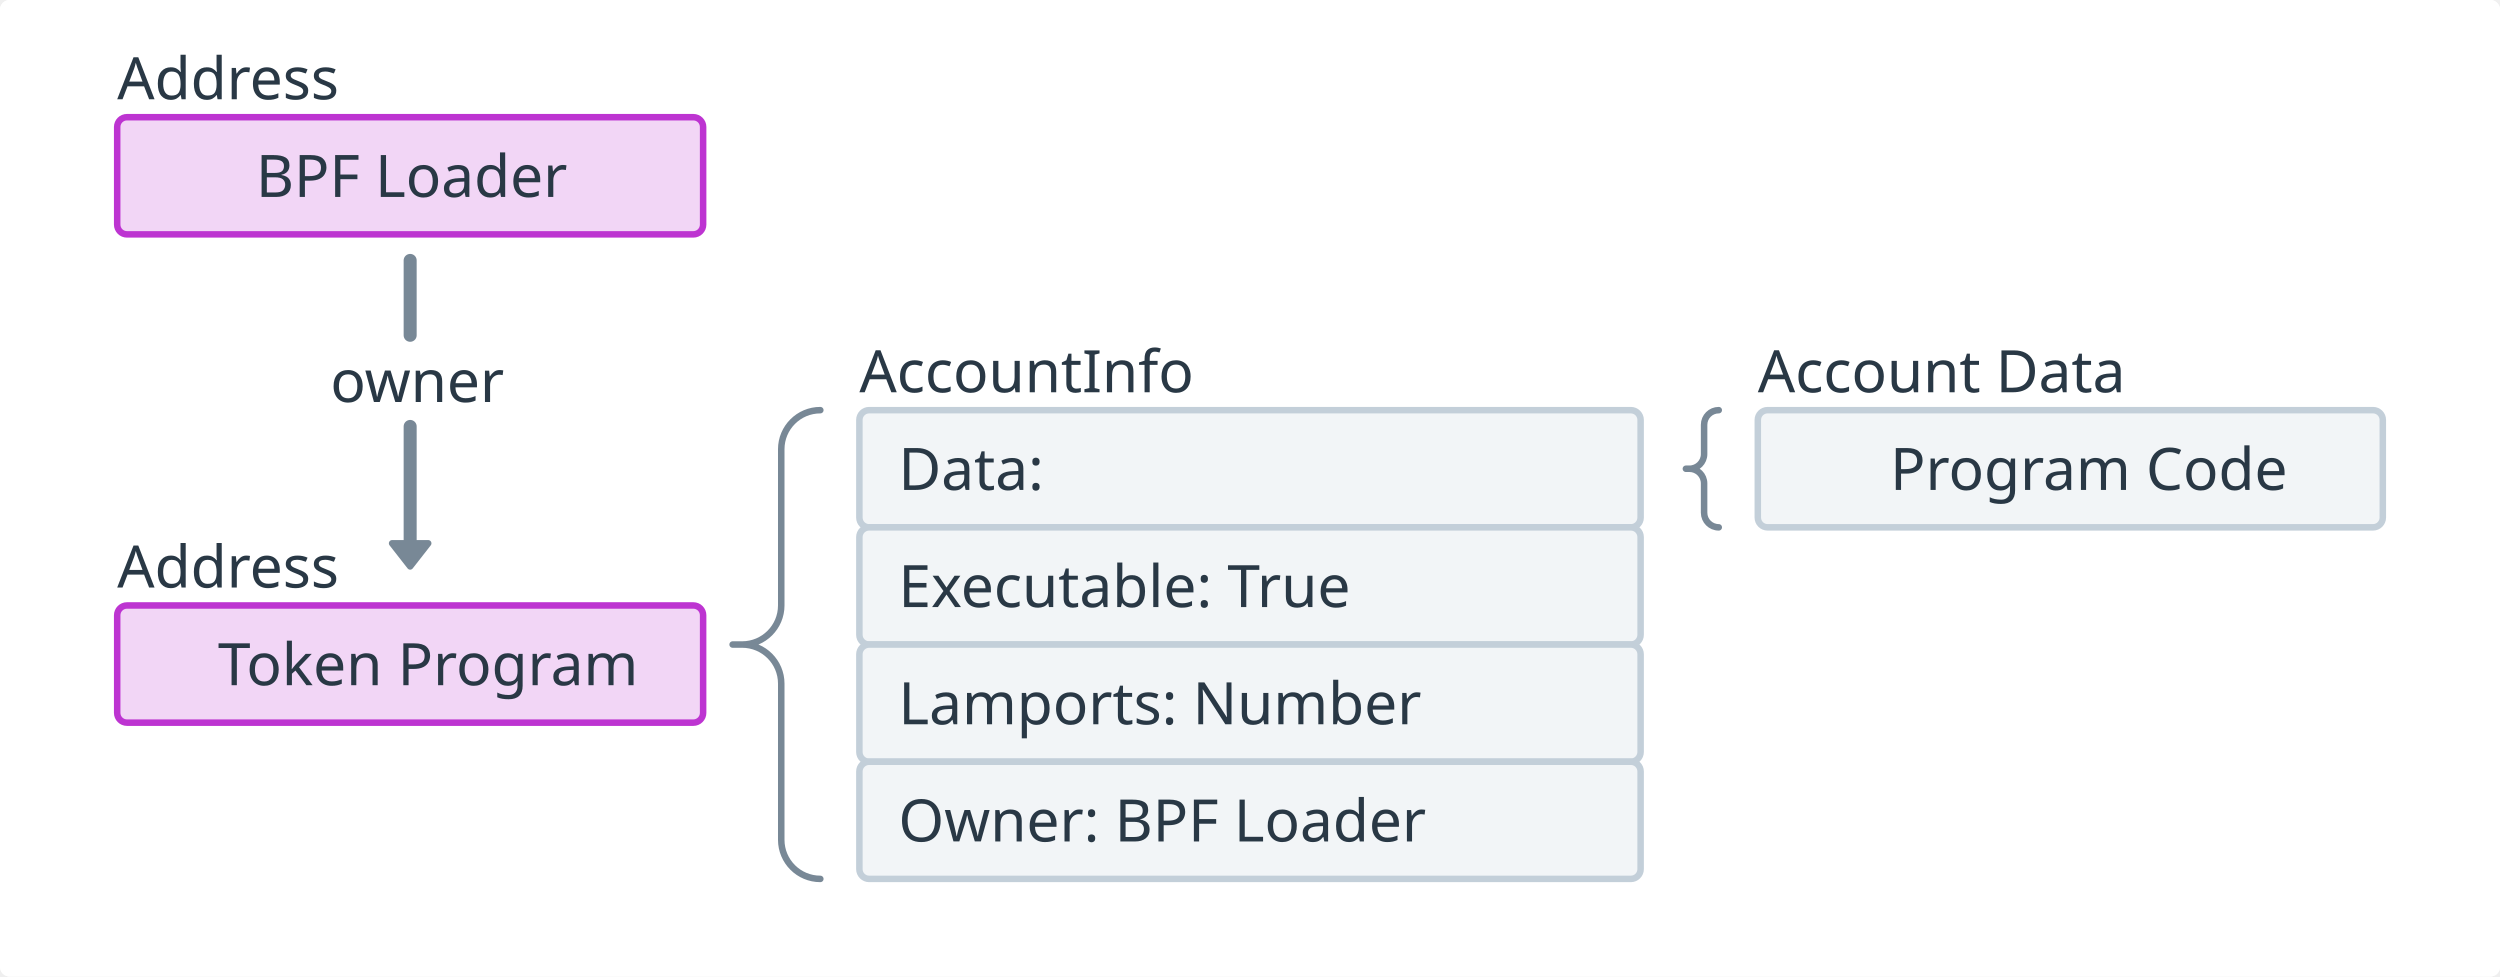
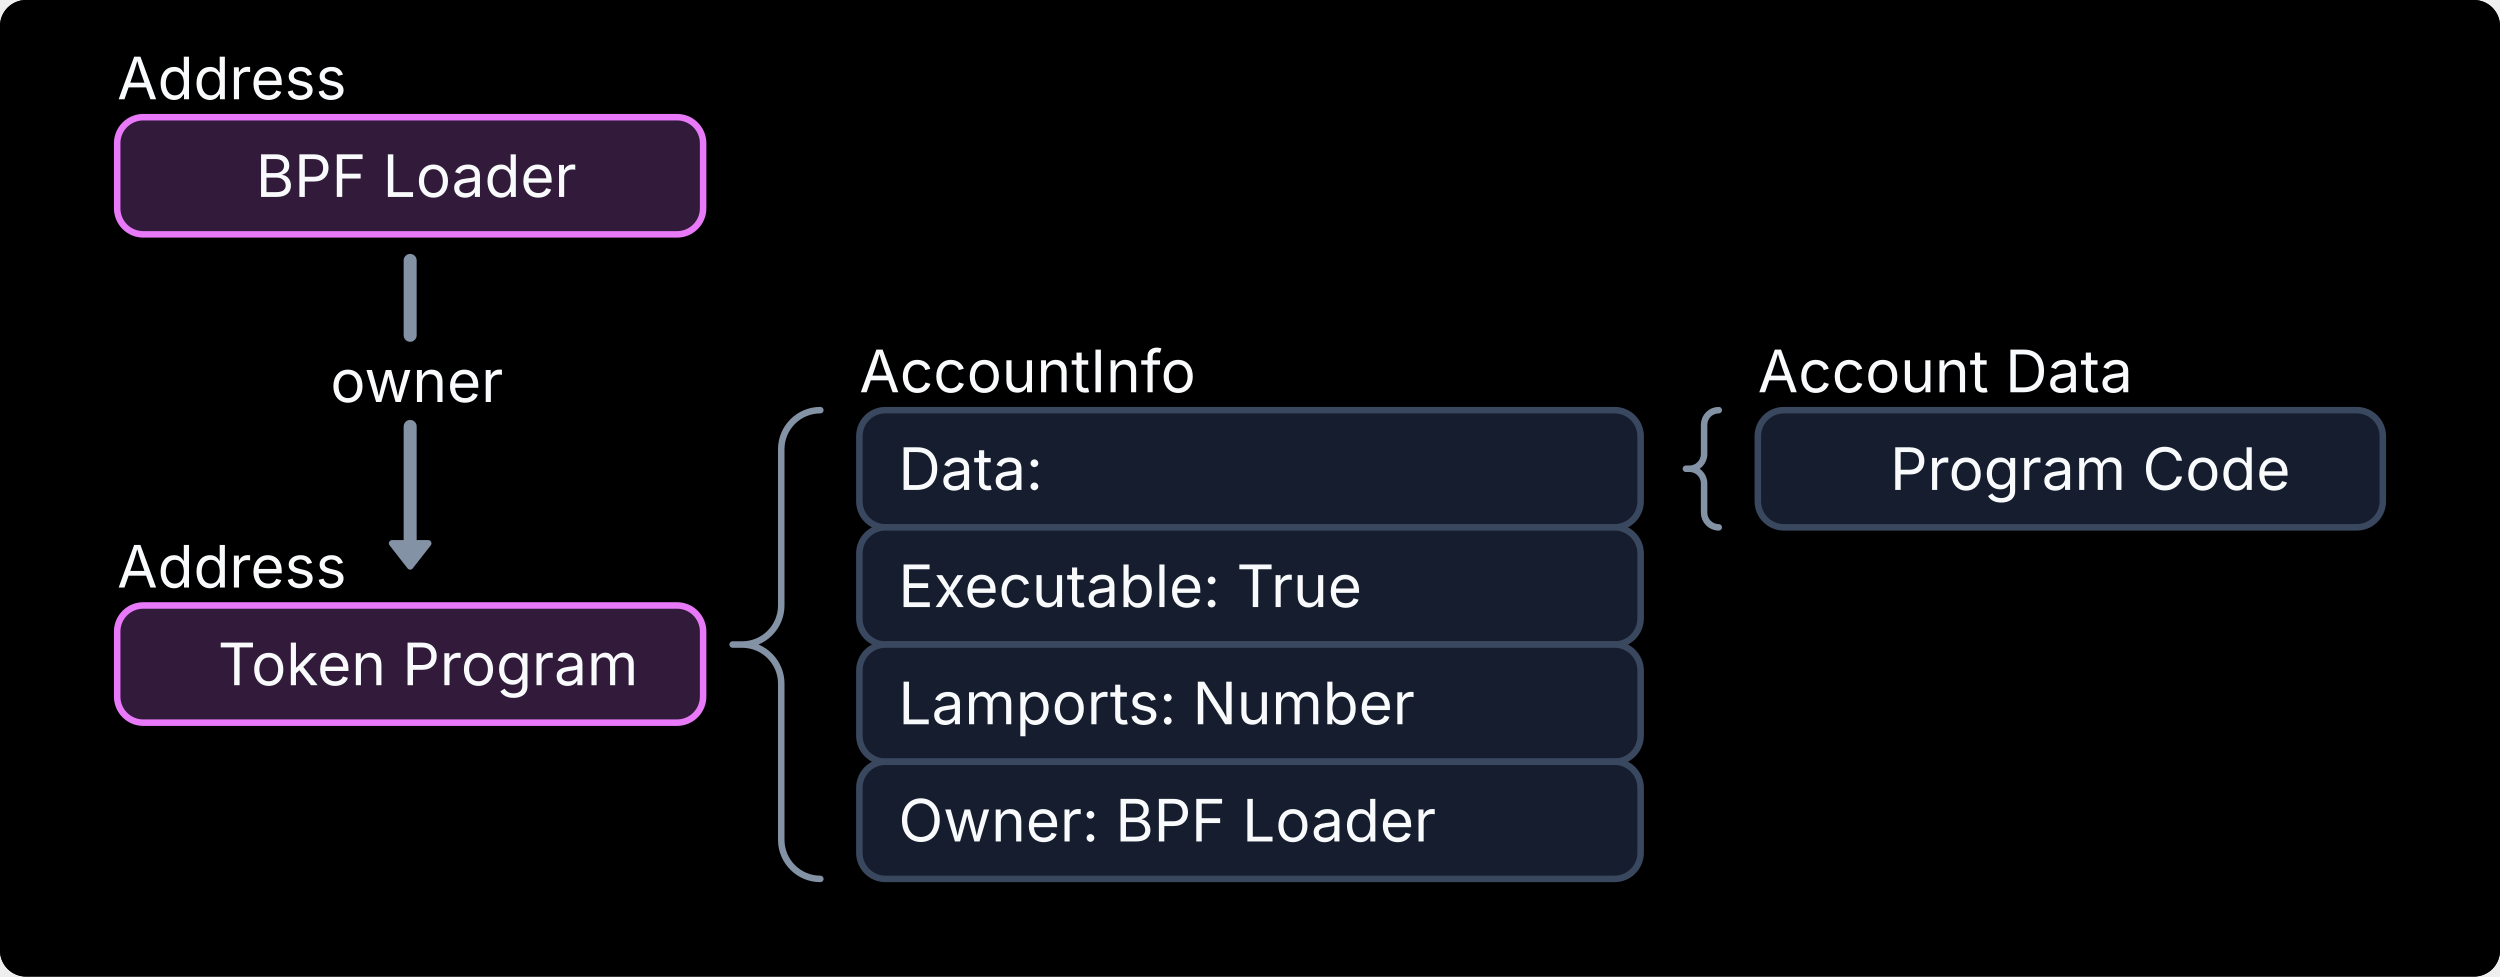
<svg xmlns="http://www.w3.org/2000/svg" version="1.1" viewBox="-168 84 768 300" width="768px" height="300px">
  <defs>
-     <style>@font-face{
-     font-family:"DIN Next";
-     font-weight: 400;
-     src:url("https://whimsical.com/fonts/139e8e25-0eea-4cb4-a5d4-79048803e73d.eot?#iefix");
-     src:url("https://whimsical.com/fonts/139e8e25-0eea-4cb4-a5d4-79048803e73d.eot?#iefix") format("eot"),url("https://whimsical.com/fonts/094b15e3-94bd-435b-a595-d40edfde661a.woff2") format("woff2"),url("https://whimsical.com/fonts/7e5fbe11-4858-4bd1-9ec6-a1d9f9d227aa.woff") format("woff"),url("https://whimsical.com/fonts/0f11eff9-9f05-46f5-9703-027c510065d7.ttf") format("truetype"),url("https://whimsical.com/fonts/48b61978-3f30-4274-823c-5cdcd1876918.svg#48b61978-3f30-4274-823c-5cdcd1876918") format("svg");
- }
- @font-face{
-     font-family:"DIN Next";
-     font-weight: 400;
-     font-style: italic;
-     src:url("https://whimsical.com/fonts/df24d5e8-5087-42fd-99b1-b16042d666c8.eot?#iefix");
-     src:url("https://whimsical.com/fonts/df24d5e8-5087-42fd-99b1-b16042d666c8.eot?#iefix") format("eot"),url("https://whimsical.com/fonts/46251881-ffe9-4bfb-99c7-d6ce3bebaf3e.woff2") format("woff2"),url("https://whimsical.com/fonts/790ebbf2-62c5-4a32-946f-99d405f9243e.woff") format("woff"),url("https://whimsical.com/fonts/d28199e6-0f4a-42df-97f4-606701c6f75a.ttf") format("truetype"),url("https://whimsical.com/fonts/37a462c0-d86e-492c-b9ab-35e6bd417f6c.svg#37a462c0-d86e-492c-b9ab-35e6bd417f6c") format("svg");
- }
- @font-face{
-     font-weight: 500;
-     font-family:"DIN Next";
-     src:url("https://whimsical.com/fonts/c5b058fc-55ce-4e06-a175-5c7d9a7e90f4.eot?#iefix");
-     src:url("https://whimsical.com/fonts/c5b058fc-55ce-4e06-a175-5c7d9a7e90f4.eot?#iefix") format("eot"),url("https://whimsical.com/fonts/7b29ae40-30ff-4f99-a2b9-cde88669fa2f.woff2") format("woff2"),url("https://whimsical.com/fonts/bf73077c-e354-4562-a085-f4703eb1d653.woff") format("woff"),url("https://whimsical.com/fonts/0ffa6947-5317-4d07-b525-14d08a028821.ttf") format("truetype"),url("https://whimsical.com/fonts/9e423e45-5450-4991-a157-dbe6cf61eb4e.svg#9e423e45-5450-4991-a157-dbe6cf61eb4e") format("svg");
- }
- @font-face{
-     font-family:"DIN Next";
-     font-weight: 500;
-     font-style: italic;
-     src:url("https://whimsical.com/fonts/9897c008-fd65-48a4-afc7-36de2fea97b9.eot?#iefix");
-     src:url("https://whimsical.com/fonts/9897c008-fd65-48a4-afc7-36de2fea97b9.eot?#iefix") format("eot"),url("https://whimsical.com/fonts/c7717981-647d-4b76-8817-33062e42d11f.woff2") format("woff2"),url("https://whimsical.com/fonts/b852cd4c-1255-40b1-a2be-73a9105b0155.woff") format("woff"),url("https://whimsical.com/fonts/821b00ad-e741-4e2d-af1a-85594367c8a2.ttf") format("truetype"),url("https://whimsical.com/fonts/d3e3b689-a6b0-45f2-b279-f5e194f87409.svg#d3e3b689-a6b0-45f2-b279-f5e194f87409") format("svg");
- }
- @font-face{
-     font-weight: 700;
-     font-family:"DIN Next";
-     src:url("https://whimsical.com/fonts/81cd3b08-fd39-4ae3-8d05-9d24709eba84.eot?#iefix");
-     src:url("https://whimsical.com/fonts/81cd3b08-fd39-4ae3-8d05-9d24709eba84.eot?#iefix") format("eot"),url("https://whimsical.com/fonts/31704504-4671-47a6-a61e-397f07410d91.woff2") format("woff2"),url("https://whimsical.com/fonts/b8a280da-481f-44a0-8d9c-1bc64bd7227c.woff") format("woff"),url("https://whimsical.com/fonts/276d122a-0fab-447b-9fc0-5d7fb0eafce2.ttf") format("truetype"),url("https://whimsical.com/fonts/8fb8273a-8213-4928-808b-b5bfaf3fd7e9.svg#8fb8273a-8213-4928-808b-b5bfaf3fd7e9") format("svg");
- }
- @font-face{
-     font-family:"DIN Next";
-     font-weight: 700;
-     font-style: italic;
-     src:url("https://whimsical.com/fonts/00cc6df3-ed32-4004-8dd8-1c576600a408.eot?#iefix");
-     src:url("https://whimsical.com/fonts/00cc6df3-ed32-4004-8dd8-1c576600a408.eot?#iefix") format("eot"),url("https://whimsical.com/fonts/4132c4c8-680c-4d6d-9251-a2da38503bbd.woff2") format("woff2"),url("https://whimsical.com/fonts/366401fe-6df4-47be-8f55-8a411cff0dd2.woff") format("woff"),url("https://whimsical.com/fonts/dbe4f7ba-fc16-44a6-a577-571620e9edaf.ttf") format("truetype"),url("https://whimsical.com/fonts/f874edca-ee87-4ccf-8b1d-921fbc3c1c36.svg#f874edca-ee87-4ccf-8b1d-921fbc3c1c36") format("svg");
- }
- 
- @font-face {
-     font-family: 'PFDINMonoPro';
-     src:url('https://whimsical.com/fonts/PFDINMonoPro-Regular.woff') format('woff');
-     font-weight: 400;
- }
- @font-face {
-     font-family: 'PFDINMonoPro';
-     src:url('https://whimsical.com/fonts/PFDINMonoPro-Italic.woff') format('woff');
-     font-style: italic;
-     font-weight: 400;
- }
- @font-face {
-     font-family: 'PFDINMonoPro';
-     src:url('https://whimsical.com/fonts/PFDINMonoPro-Bold.woff') format('woff');
-     font-weight: 700;
- }
- @font-face {
-     font-family: 'PFDINMonoPro';
-     src:url('https://whimsical.com/fonts/PFDINMonoPro-BoldItalic.woff') format('woff');
-     font-style: italic;
-     font-weight: 700;
- }
- * {-webkit-font-smoothing: auto; -moz-osx-font-smoothing: auto;}@media print { svg { width: 100%; height: 100%; } }</style>
+     <style>text{font-family:Diatype,Inter,ui-sans-serif,system-ui,sans-serif}</style>
    <g>
      <filter id="white-fill-shadow" y="-50%" height="200%">
        <feDropShadow dx="0" dy="2" stdDeviation="6" flood-opacity="0.03" flood-color="#000000" />
      </filter>
      <filter id="light-gray-fill-shadow" y="-50%" height="200%">
        <feDropShadow dx="0" dy="2" stdDeviation="6" flood-opacity="0.09" flood-color="#000000" />
      </filter>
      <filter id="yellow-fill-shadow" y="-50%" height="200%">
        <feDropShadow dx="0" dy="2" stdDeviation="6" flood-opacity="0.12" flood-color="#000000" />
      </filter>
      <filter id="fill-shadow" y="-50%" height="200%">
        <feDropShadow dx="0" dy="2" stdDeviation="6" flood-opacity="0.16" flood-color="#000000" />
      </filter>
      <filter id="frame-shadow" y="-50%" height="200%">
        <feDropShadow dx="0" dy="3" stdDeviation="8" flood-opacity="0.06" flood-color="#000000" />
      </filter>
      <filter id="button-shadow" y="-50%" height="200%">
        <feDropShadow dx="0" dy="2" stdDeviation="6" flood-opacity="0.03" flood-color="#000000" />
      </filter>
      <filter id="button-hover-shadow" y="-50%" height="200%">
        <feDropShadow dx="0" dy="2" stdDeviation="6" flood-opacity="0.08" flood-color="#000000" />
      </filter>
      <filter id="badge-shadow" y="-50%" height="200%">
        <feDropShadow dx="0" dy="2" stdDeviation="6" flood-opacity="0.08" flood-color="#000000" />
      </filter>
    </g>
  </defs>
  <g>
-     <rect x="-168" y="84" width="768" height="300" rx="3" ry="3" fill="#FFFFFF" filter="url(#white-fill-shadow)" />
+     <rect x="-168" y="84" width="768" height="300" rx="8" ry="8" fill="#000000" filter="url(#white-fill-shadow)" />
    <g>
-       <rect x="-168" y="84" width="768" height="300" rx="3" ry="3" fill="#FFFFFF" />
+       <rect x="-168" y="84" width="768" height="300" rx="8" ry="8" fill="#000000" />
    </g>
    <g>
      <g>
        <g class="content">
          <g>
            <g>
              <g>
                <g>
                  <g />
-                   <text fill="#293845" hover-props="{}">
-                     <tspan x="96" y="348.5" font-family="DIN Next, system-ui, sans-serif" font-size="18" font-style="normal" font-weight="normal">AccountInfo</tspan>
-                   </text>
-                 </g>
-               </g>
-             </g>
-           </g>
-         </g>
-       </g>
-       <g>
-         <g class="content">
-           <g>
-             <g>
-               <g>
-                 <g>
-                   <g />
-                   <text fill="#293845" hover-props="{}">
-                     <tspan x="-132" y="264.5" font-family="DIN Next, system-ui, sans-serif" font-size="18" font-style="normal" font-weight="normal">Address</tspan>
-                   </text>
-                 </g>
-               </g>
-             </g>
-           </g>
-         </g>
-       </g>
-       <g>
-         <g>
-           <rect x="-132" y="270" width="180" height="36" rx="3" ry="3" fill="#f2d6f6" />
-           <rect y="270" rx="3" stroke="#BD34D1" fill="none" stroke-linejoin="round" width="180" stroke-linecap="round" stroke-width="2" x="-132" ry="3" height="36" />
-           <g class="content">
-             <g>
-               <g>
-                 <g>
-                   <g>
-                     <g />
-                     <text fill="#293845" hover-props="{}">
-                       <tspan x="-101.049" y="294.5" font-family="DIN Next, system-ui, sans-serif" font-size="18" font-style="normal" font-weight="normal">Token Program</tspan>
-                     </text>
-                   </g>
-                 </g>
-               </g>
-             </g>
-           </g>
-         </g>
-       </g>
-       <g>
-         <g class="content">
-           <g>
-             <g>
-               <g>
-                 <g>
-                   <g />
-                   <text fill="#293845" hover-props="{}">
-                     <tspan x="-132" y="114.5" font-family="DIN Next, system-ui, sans-serif" font-size="18" font-style="normal" font-weight="normal">Address</tspan>
-                   </text>
-                 </g>
-               </g>
-             </g>
-           </g>
-         </g>
-       </g>
-       <g>
-         <g class="content">
-           <g>
-             <g>
-               <g>
-                 <g>
-                   <g />
-                   <text fill="#293845" hover-props="{}">
-                     <tspan x="96" y="204.5" font-family="DIN Next, system-ui, sans-serif" font-size="18" font-style="normal" font-weight="normal">AccountInfo</tspan>
+                   <text fill="#f8fafc" hover-props="{}">
+                     <tspan x="96" y="348.5" font-family="Diatype,Inter,ui-sans-serif,system-ui,sans-serif" font-size="18" font-style="normal" font-weight="normal">AccountInfo</tspan>
+                   </text>
+                 </g>
+               </g>
+             </g>
+           </g>
+         </g>
+       </g>
+       <g>
+         <g class="content">
+           <g>
+             <g>
+               <g>
+                 <g>
+                   <g />
+                   <text fill="#f8fafc" hover-props="{}">
+                     <tspan x="-132" y="264.5" font-family="Diatype,Inter,ui-sans-serif,system-ui,sans-serif" font-size="18" font-style="normal" font-weight="normal">Address</tspan>
+                   </text>
+                 </g>
+               </g>
+             </g>
+           </g>
+         </g>
+       </g>
+       <g>
+         <g>
+           <rect x="-132" y="270" width="180" height="36" rx="8" ry="8" fill="#321a3a" />
+           <rect y="270" rx="8" stroke="#e879f9" fill="none" stroke-linejoin="round" width="180" stroke-linecap="round" stroke-width="2" x="-132" ry="8" height="36" />
+           <g class="content">
+             <g>
+               <g>
+                 <g>
+                   <g>
+                     <g />
+                     <text fill="#f8fafc" hover-props="{}">
+                       <tspan x="-101.049" y="294.5" font-family="Diatype,Inter,ui-sans-serif,system-ui,sans-serif" font-size="18" font-style="normal" font-weight="normal">Token Program</tspan>
+                     </text>
+                   </g>
+                 </g>
+               </g>
+             </g>
+           </g>
+         </g>
+       </g>
+       <g>
+         <g class="content">
+           <g>
+             <g>
+               <g>
+                 <g>
+                   <g />
+                   <text fill="#f8fafc" hover-props="{}">
+                     <tspan x="-132" y="114.5" font-family="Diatype,Inter,ui-sans-serif,system-ui,sans-serif" font-size="18" font-style="normal" font-weight="normal">Address</tspan>
+                   </text>
+                 </g>
+               </g>
+             </g>
+           </g>
+         </g>
+       </g>
+       <g>
+         <g class="content">
+           <g>
+             <g>
+               <g>
+                 <g>
+                   <g />
+                   <text fill="#f8fafc" hover-props="{}">
+                     <tspan x="96" y="204.5" font-family="Diatype,Inter,ui-sans-serif,system-ui,sans-serif" font-size="18" font-style="normal" font-weight="normal">AccountInfo</tspan>
                  </text>
                </g>
              </g>
            </g>
          </g>
        </g>
      </g>
      <g>
        <g>
          <path d="M84,210c-6.627,0 -12,5.373 -12,12c0,6.627 0,41.373 0,48c0,6.627 -5.373,12 -12,12c-6.627,0 0,0 0,0c0,0 -6.627,0 0,0c6.627,0 12,5.373 12,12c0,6.627 0,41.373 0,48c0,6.627 5.373,12 12,12" fill="rgba(0,0,0,0)" />
-           <path d="M84,210c-6.627,0 -12,5.373 -12,12c0,6.627 0,41.373 0,48c0,6.627 -5.373,12 -12,12c-6.627,0 0,0 0,0c0,0 -6.627,0 0,0c6.627,0 12,5.373 12,12c0,6.627 0,41.373 0,48c0,6.627 5.373,12 12,12" fill="none" stroke="#788896" stroke-linecap="round" stroke-linejoin="round" stroke-width="2" />
-         </g>
-       </g>
-       <g>
-         <g>
-           <rect x="96" y="210" width="240" height="36" rx="3" ry="3" fill="#F2F5F7" />
-           <rect y="210" rx="3" stroke="#C3CFD9" fill="none" stroke-linejoin="round" width="240" stroke-linecap="round" stroke-width="2" x="96" ry="3" height="36" />
-           <g class="content">
-             <g>
-               <g>
-                 <g>
-                   <g>
-                     <g />
-                     <text fill="#293845" hover-props="{}">
-                       <tspan x="108" y="234.5" font-family="DIN Next, system-ui, sans-serif" font-size="18" font-style="normal" font-weight="normal">Data:</tspan>
-                     </text>
-                   </g>
-                 </g>
-               </g>
-             </g>
-           </g>
-         </g>
-       </g>
-       <g>
-         <g>
-           <rect x="96" y="246" width="240" height="36" rx="3" ry="3" fill="#F2F5F7" />
-           <rect y="246" rx="3" stroke="#C3CFD9" fill="none" stroke-linejoin="round" width="240" stroke-linecap="round" stroke-width="2" x="96" ry="3" height="36" />
-           <g class="content">
-             <g>
-               <g>
-                 <g>
-                   <g>
-                     <g />
-                     <text fill="#293845" hover-props="{}">
-                       <tspan x="108" y="270.5" font-family="DIN Next, system-ui, sans-serif" font-size="18" font-style="normal" font-weight="normal">Executable: True</tspan>
-                     </text>
-                   </g>
-                 </g>
-               </g>
-             </g>
-           </g>
-         </g>
-       </g>
-       <g>
-         <g>
-           <rect x="96" y="282" width="240" height="36" rx="3" ry="3" fill="#F2F5F7" />
-           <rect y="282" rx="3" stroke="#C3CFD9" fill="none" stroke-linejoin="round" width="240" stroke-linecap="round" stroke-width="2" x="96" ry="3" height="36" />
-           <g class="content">
-             <g>
-               <g>
-                 <g>
-                   <g>
-                     <g />
-                     <text fill="#293845" hover-props="{}">
-                       <tspan x="108" y="306.5" font-family="DIN Next, system-ui, sans-serif" font-size="18" font-style="normal" font-weight="normal">Lamports: Number</tspan>
-                     </text>
-                   </g>
-                 </g>
-               </g>
-             </g>
-           </g>
-         </g>
-       </g>
-       <g>
-         <g>
-           <rect x="96" y="318" width="240" height="36" rx="3" ry="3" fill="#F2F5F7" />
-           <rect y="318" rx="3" stroke="#C3CFD9" fill="none" stroke-linejoin="round" width="240" stroke-linecap="round" stroke-width="2" x="96" ry="3" height="36" />
-           <g class="content">
-             <g>
-               <g>
-                 <g>
-                   <g>
-                     <g />
-                     <text fill="#293845" hover-props="{}">
-                       <tspan x="108" y="342.5" font-family="DIN Next, system-ui, sans-serif" font-size="18" font-style="normal" font-weight="normal">Owner: BPF Loader</tspan>
-                     </text>
-                   </g>
-                 </g>
-               </g>
-             </g>
-           </g>
-         </g>
-       </g>
-       <g>
-         <g>
-           <rect x="-132" y="120" width="180" height="36" rx="3" ry="3" fill="#f2d6f6" />
-           <rect y="120" rx="3" stroke="#BD34D1" fill="none" stroke-linejoin="round" width="180" stroke-linecap="round" stroke-width="2" x="-132" ry="3" height="36" />
-           <g class="content">
-             <g>
-               <g>
-                 <g>
-                   <g>
-                     <g />
-                     <text fill="#293845" hover-props="{}">
-                       <tspan x="-89.385" y="144.5" font-family="DIN Next, system-ui, sans-serif" font-size="18" font-style="normal" font-weight="normal">BPF Loader </tspan>
-                     </text>
-                   </g>
-                 </g>
-               </g>
-             </g>
-           </g>
-         </g>
-       </g>
-       <g>
-         <g>
-           <path d="M-42,164v23M-42,215v39" fill="none" stroke="#788896" stroke-linecap="round" stroke-linejoin="round" stroke-width="4" />
-           <polygon points="-36.459,250.908 -42,258 -47.541,250.908" fill="#788896" stroke="#788896" stroke-width="2" stroke-linecap="round" stroke-linejoin="round" />
-           <g class="content">
-             <g>
-               <g>
-                 <g>
-                   <g>
-                     <g />
-                     <text fill="#293845" hover-props="{}">
-                       <tspan x="-66.507" y="207.5" font-family="DIN Next, system-ui, sans-serif" font-size="18" font-style="normal" font-weight="normal">owner</tspan>
+           <path d="M84,210c-6.627,0 -12,5.373 -12,12c0,6.627 0,41.373 0,48c0,6.627 -5.373,12 -12,12c-6.627,0 0,0 0,0c0,0 -6.627,0 0,0c6.627,0 12,5.373 12,12c0,6.627 0,41.373 0,48c0,6.627 5.373,12 12,12" fill="none" stroke="#8492a6" stroke-linecap="round" stroke-linejoin="round" stroke-width="2" />
+         </g>
+       </g>
+       <g>
+         <g>
+           <rect x="96" y="210" width="240" height="36" rx="8" ry="8" fill="#151d2e" />
+           <rect y="210" rx="8" stroke="#3a485f" fill="none" stroke-linejoin="round" width="240" stroke-linecap="round" stroke-width="2" x="96" ry="8" height="36" />
+           <g class="content">
+             <g>
+               <g>
+                 <g>
+                   <g>
+                     <g />
+                     <text fill="#f8fafc" hover-props="{}">
+                       <tspan x="108" y="234.5" font-family="Diatype,Inter,ui-sans-serif,system-ui,sans-serif" font-size="18" font-style="normal" font-weight="normal">Data:</tspan>
+                     </text>
+                   </g>
+                 </g>
+               </g>
+             </g>
+           </g>
+         </g>
+       </g>
+       <g>
+         <g>
+           <rect x="96" y="246" width="240" height="36" rx="8" ry="8" fill="#151d2e" />
+           <rect y="246" rx="8" stroke="#3a485f" fill="none" stroke-linejoin="round" width="240" stroke-linecap="round" stroke-width="2" x="96" ry="8" height="36" />
+           <g class="content">
+             <g>
+               <g>
+                 <g>
+                   <g>
+                     <g />
+                     <text fill="#f8fafc" hover-props="{}">
+                       <tspan x="108" y="270.5" font-family="Diatype,Inter,ui-sans-serif,system-ui,sans-serif" font-size="18" font-style="normal" font-weight="normal">Executable: True</tspan>
+                     </text>
+                   </g>
+                 </g>
+               </g>
+             </g>
+           </g>
+         </g>
+       </g>
+       <g>
+         <g>
+           <rect x="96" y="282" width="240" height="36" rx="8" ry="8" fill="#151d2e" />
+           <rect y="282" rx="8" stroke="#3a485f" fill="none" stroke-linejoin="round" width="240" stroke-linecap="round" stroke-width="2" x="96" ry="8" height="36" />
+           <g class="content">
+             <g>
+               <g>
+                 <g>
+                   <g>
+                     <g />
+                     <text fill="#f8fafc" hover-props="{}">
+                       <tspan x="108" y="306.5" font-family="Diatype,Inter,ui-sans-serif,system-ui,sans-serif" font-size="18" font-style="normal" font-weight="normal">Lamports: Number</tspan>
+                     </text>
+                   </g>
+                 </g>
+               </g>
+             </g>
+           </g>
+         </g>
+       </g>
+       <g>
+         <g>
+           <rect x="96" y="318" width="240" height="36" rx="8" ry="8" fill="#151d2e" />
+           <rect y="318" rx="8" stroke="#3a485f" fill="none" stroke-linejoin="round" width="240" stroke-linecap="round" stroke-width="2" x="96" ry="8" height="36" />
+           <g class="content">
+             <g>
+               <g>
+                 <g>
+                   <g>
+                     <g />
+                     <text fill="#f8fafc" hover-props="{}">
+                       <tspan x="108" y="342.5" font-family="Diatype,Inter,ui-sans-serif,system-ui,sans-serif" font-size="18" font-style="normal" font-weight="normal">Owner: BPF Loader</tspan>
+                     </text>
+                   </g>
+                 </g>
+               </g>
+             </g>
+           </g>
+         </g>
+       </g>
+       <g>
+         <g>
+           <rect x="-132" y="120" width="180" height="36" rx="8" ry="8" fill="#321a3a" />
+           <rect y="120" rx="8" stroke="#e879f9" fill="none" stroke-linejoin="round" width="180" stroke-linecap="round" stroke-width="2" x="-132" ry="8" height="36" />
+           <g class="content">
+             <g>
+               <g>
+                 <g>
+                   <g>
+                     <g />
+                     <text fill="#f8fafc" hover-props="{}">
+                       <tspan x="-89.385" y="144.5" font-family="Diatype,Inter,ui-sans-serif,system-ui,sans-serif" font-size="18" font-style="normal" font-weight="normal">BPF Loader </tspan>
+                     </text>
+                   </g>
+                 </g>
+               </g>
+             </g>
+           </g>
+         </g>
+       </g>
+       <g>
+         <g>
+           <path d="M-42,164v23M-42,215v39" fill="none" stroke="#8492a6" stroke-linecap="round" stroke-linejoin="round" stroke-width="4" />
+           <polygon points="-36.459,250.908 -42,258 -47.541,250.908" fill="#8492a6" stroke="#8492a6" stroke-width="2" stroke-linecap="round" stroke-linejoin="round" />
+           <g class="content">
+             <g>
+               <g>
+                 <g>
+                   <g>
+                     <g />
+                     <text fill="#f8fafc" hover-props="{}">
+                       <tspan x="-66.507" y="207.5" font-family="Diatype,Inter,ui-sans-serif,system-ui,sans-serif" font-size="18" font-style="normal" font-weight="normal">owner</tspan>
                    </text>
                  </g>
                </g>
              </g>
            </g>
          </g>
        </g>
      </g>
      <g>
        <g>
          <path d="M360,210c-2.485,0 -4.5,2.015 -4.5,4.5c0,2.485 0,6.515 0,9c0,2.485 -2.015,4.5 -4.5,4.5c-2.485,0 0,0 0,0c0,0 -2.485,0 0,0c2.485,0 4.5,2.015 4.5,4.5c0,2.485 0,6.515 0,9c0,2.485 2.015,4.5 4.5,4.5" fill="rgba(0,0,0,0)" />
-           <path d="M360,210c-2.485,0 -4.5,2.015 -4.5,4.5c0,2.485 0,6.515 0,9c0,2.485 -2.015,4.5 -4.5,4.5c-2.485,0 0,0 0,0c0,0 -2.485,0 0,0c2.485,0 4.5,2.015 4.5,4.5c0,2.485 0,6.515 0,9c0,2.485 2.015,4.5 4.5,4.5" fill="none" stroke="#788896" stroke-linecap="round" stroke-linejoin="round" stroke-width="2" />
-         </g>
-       </g>
-       <g>
-         <g>
-           <rect x="372" y="210" width="192" height="36" rx="3" ry="3" fill="#F2F5F7" />
-           <rect y="210" rx="3" stroke="#C3CFD9" fill="none" stroke-linejoin="round" width="192" stroke-linecap="round" stroke-width="2" x="372" ry="3" height="36" />
-           <g class="content">
-             <g>
-               <g>
-                 <g>
-                   <g>
-                     <g />
-                     <text fill="#293845" hover-props="{}">
-                       <tspan x="412.641" y="234.5" font-family="DIN Next, system-ui, sans-serif" font-size="18" font-style="normal" font-weight="normal">Program Code</tspan>
-                     </text>
-                   </g>
-                 </g>
-               </g>
-             </g>
-           </g>
-         </g>
-       </g>
-       <g>
-         <g class="content">
-           <g>
-             <g>
-               <g>
-                 <g>
-                   <g />
-                   <text fill="#293845" hover-props="{}">
-                     <tspan x="372" y="204.5" font-family="DIN Next, system-ui, sans-serif" font-size="18" font-style="normal" font-weight="normal">Account Data</tspan>
+           <path d="M360,210c-2.485,0 -4.5,2.015 -4.5,4.5c0,2.485 0,6.515 0,9c0,2.485 -2.015,4.5 -4.5,4.5c-2.485,0 0,0 0,0c0,0 -2.485,0 0,0c2.485,0 4.5,2.015 4.5,4.5c0,2.485 0,6.515 0,9c0,2.485 2.015,4.5 4.5,4.5" fill="none" stroke="#8492a6" stroke-linecap="round" stroke-linejoin="round" stroke-width="2" />
+         </g>
+       </g>
+       <g>
+         <g>
+           <rect x="372" y="210" width="192" height="36" rx="8" ry="8" fill="#151d2e" />
+           <rect y="210" rx="8" stroke="#3a485f" fill="none" stroke-linejoin="round" width="192" stroke-linecap="round" stroke-width="2" x="372" ry="8" height="36" />
+           <g class="content">
+             <g>
+               <g>
+                 <g>
+                   <g>
+                     <g />
+                     <text fill="#f8fafc" hover-props="{}">
+                       <tspan x="412.641" y="234.5" font-family="Diatype,Inter,ui-sans-serif,system-ui,sans-serif" font-size="18" font-style="normal" font-weight="normal">Program Code</tspan>
+                     </text>
+                   </g>
+                 </g>
+               </g>
+             </g>
+           </g>
+         </g>
+       </g>
+       <g>
+         <g class="content">
+           <g>
+             <g>
+               <g>
+                 <g>
+                   <g />
+                   <text fill="#f8fafc" hover-props="{}">
+                     <tspan x="372" y="204.5" font-family="Diatype,Inter,ui-sans-serif,system-ui,sans-serif" font-size="18" font-style="normal" font-weight="normal">Account Data</tspan>
                  </text>
                </g>
              </g>
            </g>
          </g>
        </g>
      </g>
    </g>
  </g>
</svg>
